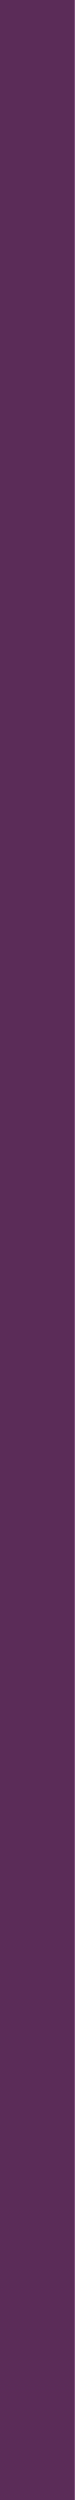
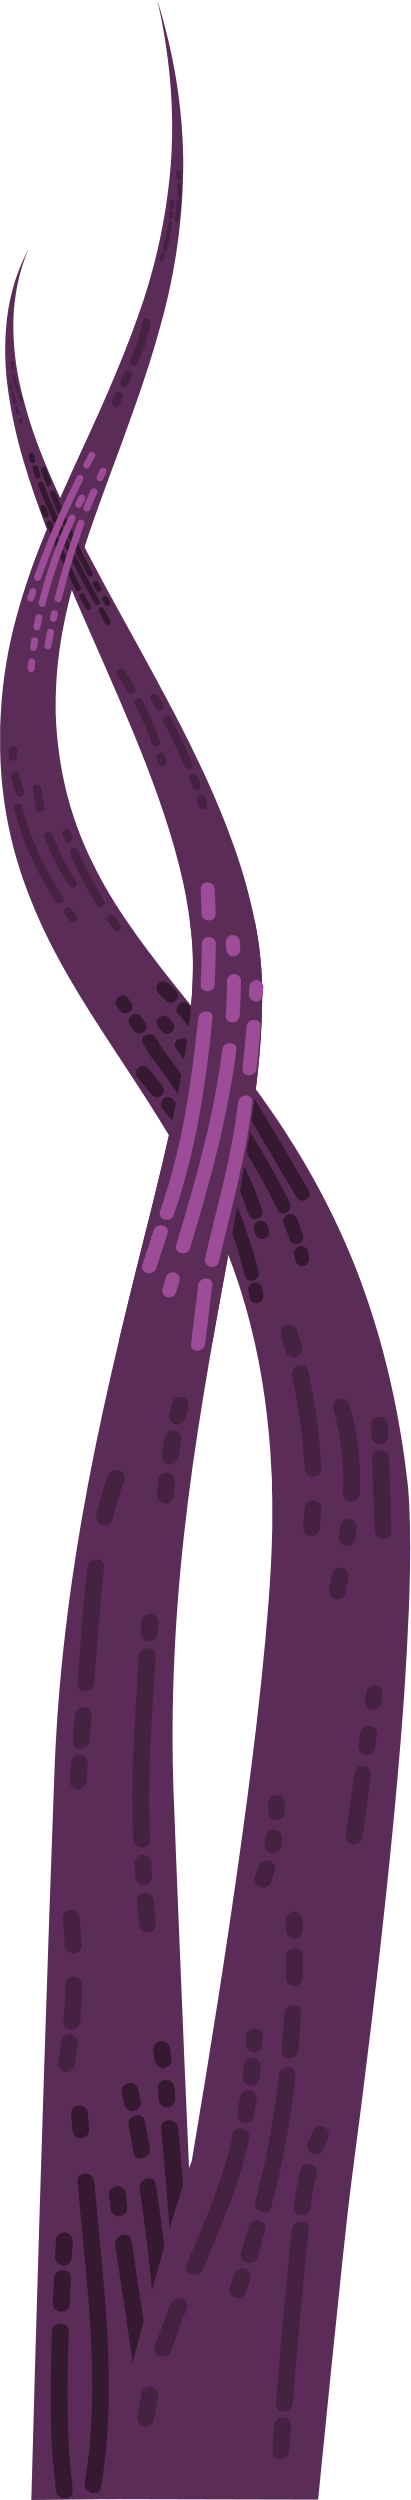
- <svg xmlns="http://www.w3.org/2000/svg" viewBox="0 0 14.3 477.79">
+ <svg xmlns="http://www.w3.org/2000/svg" viewBox="0 0 89.57 545.85">
  <defs>
-     <style>.cls-1{fill:#5b2c58;}</style>
+     <style>.cls-1{fill:none;}.cls-2{fill:#5b2c58;}.cls-3{fill:#341931;}.cls-4{clip-path:url(#clip-path);}.cls-5{fill:#9d4c98;}.cls-6{fill:#452242;}</style>
+     <clipPath id="clip-path" transform="translate(-16.29)">
+       <rect id="SVGID" class="cls-1" y="201.22" width="127.1" height="91.74" />
+     </clipPath>
  </defs>
  <g id="Layer_2" data-name="Layer 2">
    <g id="Layer_1-2" data-name="Layer 1">
-       <rect class="cls-1" width="14.3" height="477.79" />
+       <path class="cls-2" d="M23.13,545.85q1.7-63,3.86-125.91l1.13-31.52q.55-16.29,2.47-32.39c1.25-10.72,2.93-21.34,4.91-31.86s4.27-20.92,6.71-31.22,5-20.5,7.54-30.62c1.24-5.06,2.46-10.1,3.58-15.11s2.16-10,3-15a141.39,141.39,0,0,0,1.85-14.78c.09-1.21.14-2.44.18-3.62s.07-2.35.06-3.53c0-2.37-.17-4.76-.43-7.17a105.2,105.2,0,0,0-2.69-14.53c-1.23-4.86-2.76-9.7-4.46-14.52-3.41-9.66-7.52-19.21-11.72-28.8s-8.52-19.2-12.35-29.08c-1.91-5-3.69-10-5.2-15.06A106.11,106.11,0,0,1,18.1,85.54a61.73,61.73,0,0,1-.29-16,46.58,46.58,0,0,1,1.64-7.78,42.62,42.62,0,0,1,3-7.28A43,43,0,0,0,20.13,62a45.59,45.59,0,0,0-.92,7.71A60,60,0,0,0,20.86,85a103.26,103.26,0,0,0,4.7,14.72c1.9,4.81,4.07,9.51,6.36,14.17,9.22,18.62,20.39,36.38,29.35,55.92,2.23,4.88,4.31,9.88,6.13,15.06a118.16,118.16,0,0,1,4.48,16c.55,2.77,1,5.59,1.27,8.45.15,1.43.26,2.87.32,4.32s.07,2.83.07,4.24a159.35,159.35,0,0,1-1,16.5c-.58,5.41-1.35,10.74-2.2,16S68.53,261,67.59,266.14C65.69,276.52,63.74,286.78,62,297s-3.37,20.42-4.65,30.61-2.24,20.35-2.8,30.51-.73,20.3-.45,30.4c0,1.24.08,2.57.13,3.87l.15,3.93.3,7.85.63,15.69q2.53,62.79,5.58,125.56Z" transform="translate(-16.29)" />
+       <path class="cls-3" d="M51.51,464.68c1,11.41,1.94,22.84,2.69,34.27q.55,8.55,1,17.1c.14,2.72.25,5.44.37,8.15s.57,5.58,0,8.26c-.48,2.31,3.07,3.3,3.55,1a32.28,32.28,0,0,0,.15-8.1c-.13-2.68-.23-5.38-.36-8.07q-.42-8.85-1-17.71-1.14-17.46-2.73-34.88c-.21-2.34-3.89-2.36-3.68,0Z" transform="translate(-16.29)" />
+       <path class="cls-3" d="M50.7,455.94c.08.79.15,1.57.22,2.35a1.87,1.87,0,0,0,1.84,1.84,1.85,1.85,0,0,0,1.84-1.84c-.07-.78-.14-1.56-.22-2.35a1.89,1.89,0,0,0-1.84-1.84,1.86,1.86,0,0,0-1.84,1.84Z" transform="translate(-16.29)" />
+       <path class="cls-3" d="M49.74,447.46c.1.75.2,1.49.29,2.24a1.88,1.88,0,0,0,1.84,1.84c.89,0,2-.82,1.84-1.84-.09-.75-.19-1.49-.29-2.24a2,2,0,0,0-.53-1.3,1.89,1.89,0,0,0-1.31-.54c-.88,0-2,.82-1.84,1.84Z" transform="translate(-16.29)" />
+       <path class="cls-3" d="M46.77,477.88a360.74,360.74,0,0,1,4.16,52.72c0,2.37,3.69,2.37,3.68,0a367,367,0,0,0-4.29-53.69c-.36-2.34-3.91-1.35-3.55,1Z" transform="translate(-16.29)" />
+       <path class="cls-3" d="M44.36,464.12q.57,2.91,1.09,5.83c.41,2.32,4,1.34,3.54-1-.34-2-.71-3.89-1.08-5.83-.45-2.32-4-1.34-3.55,1Z" transform="translate(-16.29)" />
+       <path class="cls-3" d="M42.92,457.13c.18.82.35,1.64.52,2.46a1.84,1.84,0,1,0,3.55-1c-.17-.83-.34-1.65-.52-2.47a1.85,1.85,0,0,0-2.26-1.28,1.87,1.87,0,0,0-1.29,2.26Z" transform="translate(-16.29)" />
+       <path class="cls-3" d="M41.43,490.2q2.05,13,3.87,26.09c1.21,8.6,2.57,17.23.41,25.8-.58,2.3,3,3.28,3.55,1,2.23-8.85,1-17.67-.24-26.56q-1.92-13.67-4-27.29c-.37-2.33-3.92-1.34-3.55,1Z" transform="translate(-16.29)" />
+       <path class="cls-3" d="M40.06,479.15l.33,2.92a1.9,1.9,0,0,0,1.84,1.84c.9,0,2-.82,1.84-1.84l-.33-2.92a1.88,1.88,0,0,0-1.84-1.84,1.86,1.86,0,0,0-1.84,1.84Z" transform="translate(-16.29)" />
+       <path class="cls-3" d="M33.19,476.3c1.91,21.83,5.27,44,1.61,65.79-.38,2.32,3.16,3.31,3.55,1,3.72-22.22.46-44.56-1.48-66.77-.21-2.34-3.89-2.36-3.68,0Z" transform="translate(-16.29)" />
+       <path class="cls-3" d="M31.8,461.53c.09,1.16.19,2.32.29,3.49a1.9,1.9,0,0,0,1.84,1.84A1.87,1.87,0,0,0,35.78,465c-.11-1.17-.21-2.33-.3-3.49a1.89,1.89,0,0,0-1.84-1.84,1.85,1.85,0,0,0-1.84,1.84Z" transform="translate(-16.29)" />
+       <path class="cls-3" d="M27.63,509.08c-.18,5.86-.3,11.73-.23,17.6,0,2.84.12,5.67.27,8.5s.64,5.71.82,8.58c.15,2.35,3.83,2.37,3.68,0-.18-2.87-.67-5.71-.82-8.58s-.23-5.66-.26-8.5c-.08-5.87,0-11.74.22-17.6.07-2.37-3.61-2.37-3.68,0Z" transform="translate(-16.29)" />
+       <path class="cls-3" d="M28.09,497.41c-.09,1.84-.17,3.69-.25,5.53-.09,2.37,3.59,2.37,3.68,0,.08-1.84.16-3.69.25-5.53.11-2.37-3.57-2.37-3.68,0Z" transform="translate(-16.29)" />
+       <path class="cls-3" d="M28.49,489.25l-.18,3.56a1.84,1.84,0,0,0,3.68,0l.18-3.56a1.84,1.84,0,0,0-3.68,0Z" transform="translate(-16.29)" />
+       <path class="cls-2" d="M39.23,545.66c-2.38,0,14.08-62.19,18.92-73.78,3.92-23.23,7.62-46.49,10.84-69.72,1.61-11.62,3.09-23.22,4.32-34.77q.91-8.65,1.59-17.22c.43-5.7.75-11.36.84-16.8v-2c0-.68,0-1.32,0-2s0-1.28,0-1.92l-.06-2c0-1.38,0-2.76-.12-4.12s-.12-2.75-.22-4.11Q74.76,309,73.45,301a147.63,147.63,0,0,0-3.58-15.88,138.63,138.63,0,0,0-5.44-15.39c-1.06-2.52-2.2-5-3.42-7.51s-2.49-5-3.85-7.41c-2.69-4.91-5.67-9.77-8.79-14.66s-6.42-9.8-9.7-14.87S32.12,215,29.12,209.43A116.4,116.4,0,0,1,21.34,192a90.32,90.32,0,0,1-2.69-9.28,91.38,91.38,0,0,1-2.33-19c0-.79,0-1.59,0-2.38l0-2.36c0-.79.07-1.58.1-2.36l.06-1.18.08-1.19a98.78,98.78,0,0,1,3.05-18.56,147.33,147.33,0,0,1,5.81-17.44c2.23-5.63,4.68-11.1,7.14-16.51s5-10.77,7.3-16.15,4.55-10.81,6.48-16.32a128,128,0,0,0,7.3-34.15,115,115,0,0,0-.22-17.6A128.52,128.52,0,0,0,50.63,0a130.77,130.77,0,0,1,4.12,17.33A118.15,118.15,0,0,1,56.3,35.18a132,132,0,0,1-4.89,35.63C49.85,76.62,48,82.34,46,88S42,99.2,39.92,104.74c-4.08,11.07-8,22.1-10,33.23a87.56,87.56,0,0,0-1.48,16.62v1l.05,1c0,.69.06,1.39.11,2.08l.16,2.07c.05.7.15,1.38.22,2.07a77.74,77.74,0,0,0,1.35,8.1,76,76,0,0,0,5.17,15.4,99.16,99.16,0,0,0,8.12,14.29c6.23,9.26,13.82,18.11,21.29,27.65,3.74,4.77,7.45,9.7,11,14.87,1.77,2.57,3.47,5.22,5.13,7.92s3.24,5.45,4.75,8.26a163.49,163.49,0,0,1,8.12,17.43,173.57,173.57,0,0,1,6,18.32,190.45,190.45,0,0,1,4,18.77c.27,1.58.49,3.15.71,4.73s.41,3.15.6,4.73l.14,1.18c.05.4.07.84.1,1.26.06.84.12,1.7.16,2.51s.08,1.66.1,2.47l.08,2.42c.12,6.41,0,12.6-.26,18.72s-.6,12.18-1,18.21c-.85,12.05-1.94,24-3.15,35.91-2.43,23.81-5.34,47.47-8.46,71.08-1.56,11.81-7.18,68.73-7.18,68.73Z" transform="translate(-16.29)" />
+       <path class="cls-3" d="M55.22,221.42c10.3,12.16,17.6,26.41,25.83,40,1,1.68,3.68.14,2.65-1.55-8.37-13.79-15.83-28.22-26.32-40.58-1.27-1.51-3.44.67-2.16,2.16Z" transform="translate(-16.29)" />
+       <path class="cls-3" d="M50.91,216.89c.55.53,1.08,1.07,1.61,1.61a1.53,1.53,0,1,0,2.17-2.17c-.53-.54-1.06-1.08-1.61-1.61a1.53,1.53,0,0,0-2.17,2.17Z" transform="translate(-16.29)" />
+       <path class="cls-3" d="M80.53,274c.11.44.22.88.32,1.32a1.54,1.54,0,0,0,1.88,1.07,1.56,1.56,0,0,0,1.07-1.89c-.1-.44-.2-.88-.31-1.32a1.55,1.55,0,0,0-1.89-1.07A1.57,1.57,0,0,0,80.53,274Z" transform="translate(-16.29)" />
+       <path class="cls-3" d="M78.18,267c.48,1.16.91,2.32,1.31,3.5a1.53,1.53,0,0,0,3-.81c-.4-1.18-.84-2.35-1.31-3.5a1.58,1.58,0,0,0-1.89-1.07A1.55,1.55,0,0,0,78.18,267Z" transform="translate(-16.29)" />
+       <path class="cls-3" d="M54.72,228.94c8,11.25,16.2,22.76,22.18,35.23.85,1.78,3.5.23,2.65-1.54-6-12.47-14.2-24-22.18-35.24-1.13-1.59-3.8-.06-2.65,1.55Z" transform="translate(-16.29)" />
+       <path class="cls-3" d="M50.91,224.39c.27.29.54.59.8.89a1.53,1.53,0,0,0,1.08.45,1.58,1.58,0,0,0,1.09-.45,1.51,1.51,0,0,0,.45-1.08,1.72,1.72,0,0,0-.45-1.09l-.8-.89a1.54,1.54,0,0,0-2.17,0,1.57,1.57,0,0,0,0,2.17Z" transform="translate(-16.29)" />
+       <path class="cls-3" d="M71.74,268.48c.11.31.22.62.32.93a1.61,1.61,0,0,0,.7.92,1.59,1.59,0,0,0,1.19.15,1.54,1.54,0,0,0,.91-.71,1.52,1.52,0,0,0,.16-1.18l-.32-.93a1.65,1.65,0,0,0-.7-.92,1.57,1.57,0,0,0-1.18-.15,1.54,1.54,0,0,0-1.08,1.89Z" transform="translate(-16.29)" />
+       <path class="cls-3" d="M47.59,228a20.24,20.24,0,0,1,1.25,2.09c.52.84,1.17,1.59,1.76,2.38,1.12,1.5,2.2,3,3.27,4.57,2.15,3.12,4.21,6.28,6.39,9.38s4.42,5.74,6.18,8.92a57.55,57.55,0,0,1,4.09,9.76c.63,1.87,3.59,1.07,3-.81a66.37,66.37,0,0,0-3.91-9.58c-1.75-3.37-4.15-6.26-6.34-9.36S59,239.11,56.85,236c-1.12-1.63-2.25-3.24-3.42-4.81-.57-.77-1.2-1.52-1.73-2.31s-.88-1.65-1.46-2.41c-1.18-1.54-3.85,0-2.65,1.55Z" transform="translate(-16.29)" />
+       <path class="cls-3" d="M44.57,223.7l.85,1.2a1.6,1.6,0,0,0,.92.71,1.58,1.58,0,0,0,1.18-.16,1.54,1.54,0,0,0,.55-2.09l-.85-1.21a1.65,1.65,0,0,0-.92-.7,1.52,1.52,0,0,0-1.18.15,1.55,1.55,0,0,0-.55,2.1Z" transform="translate(-16.29)" />
+       <path class="cls-3" d="M41.76,219.65l.61.88a1.65,1.65,0,0,0,.92.7A1.53,1.53,0,0,0,45,219l-.61-.88a1.68,1.68,0,0,0-.92-.71,1.58,1.58,0,0,0-1.18.16,1.55,1.55,0,0,0-.55,2.1Z" transform="translate(-16.29)" />
+       <path class="cls-3" d="M70.52,281.94l.27,1.45a1.54,1.54,0,0,0,1.89,1.07,1.59,1.59,0,0,0,1.07-1.89c-.09-.48-.18-1-.28-1.45a1.54,1.54,0,0,0-1.88-1.07,1.57,1.57,0,0,0-1.07,1.89Z" transform="translate(-16.29)" />
+       <path class="cls-3" d="M51.83,242.15c8.86,10.48,14.62,23.12,17.94,36.38.48,1.91,3.44,1.1,3-.82C69.28,263.93,63.21,250.88,54,240c-1.28-1.51-3.44.67-2.17,2.17Z" transform="translate(-16.29)" />
+       <path class="cls-3" d="M46.4,235.35c1,1.24,2.07,2.49,3.07,3.76a1.54,1.54,0,0,0,2.17,0,1.57,1.57,0,0,0,0-2.17c-1-1.27-2-2.52-3.07-3.76a1.53,1.53,0,1,0-2.17,2.17Z" transform="translate(-16.29)" />
+       <path class="cls-3" d="M38.62,131l.66,1a.62.62,0,0,0,.37.28.64.64,0,0,0,.47-.06.62.62,0,0,0,.28-.37.6.6,0,0,0-.06-.47l-.66-1a.62.62,0,0,0-.37-.28.64.64,0,0,0-.47.06.61.61,0,0,0-.28.37.59.59,0,0,0,.06.47Z" transform="translate(-16.29)" />
+       <path class="cls-3" d="M36.63,127.72l.72,1.22a.63.63,0,0,0,.36.28.66.66,0,0,0,.48-.06.65.65,0,0,0,.28-.37.64.64,0,0,0-.06-.47l-.72-1.22a.59.59,0,0,0-.36-.28.58.58,0,0,0-.48.06.63.63,0,0,0-.28.36.66.66,0,0,0,.06.48Z" transform="translate(-16.29)" />
+       <path class="cls-3" d="M27.23,107.91c1.89,4.71,3.92,9.37,6.21,13.9.65,1.27,1.32,2.54,2,3.8.38.69,1.44.07,1.06-.62-2.39-4.36-4.51-8.87-6.46-13.45-.55-1.31-1.09-2.63-1.63-4a.61.61,0,1,0-1.18.33Z" transform="translate(-16.29)" />
+       <path class="cls-3" d="M25.23,102.72c.37,1,.75,2,1.13,3a.61.61,0,1,0,1.18-.33c-.38-1-.76-2-1.13-3a.61.61,0,1,0-1.18.33Z" transform="translate(-16.29)" />
+       <path class="cls-3" d="M37.88,133.49c.47.89.94,1.78,1.4,2.67a.62.62,0,0,0,.84.22.63.63,0,0,0,.22-.84c-.46-.89-.93-1.78-1.4-2.67a.61.61,0,0,0-1.06.62Z" transform="translate(-16.29)" />
+       <path class="cls-3" d="M24.6,105.91a196.9,196.9,0,0,0,9.47,20.56c1,1.8,1.93,3.58,2.92,5.36.38.69,1.44.07,1.06-.62a216,216,0,0,1-9.69-19.37q-1.35-3.11-2.58-6.26a.64.64,0,0,0-.76-.43.61.61,0,0,0-.42.76Z" transform="translate(-16.29)" />
+       <path class="cls-3" d="M23.39,102.32c.18.57.36,1.14.55,1.71a.61.61,0,0,0,.29.36.59.59,0,0,0,.47.06.61.61,0,0,0,.43-.75c-.19-.57-.38-1.14-.56-1.71a.63.63,0,0,0-.28-.36.65.65,0,0,0-.47-.07.62.62,0,0,0-.43.76Z" transform="translate(-16.29)" />
+       <path class="cls-3" d="M22.51,99.64c.1.32.2.64.31,1a.62.62,0,0,0,.28.37.59.59,0,0,0,.47.06.61.61,0,0,0,.37-.28.64.64,0,0,0,.06-.47c-.1-.32-.21-.64-.31-1a.61.61,0,0,0-.28-.37.64.64,0,0,0-.47-.06.65.65,0,0,0-.37.28.67.67,0,0,0-.06.48Z" transform="translate(-16.29)" />
+       <path class="cls-3" d="M33.69,130.43c.45.84.9,1.67,1.36,2.5a.61.61,0,0,0,.83.22.62.62,0,0,0,.22-.84c-.45-.83-.91-1.66-1.35-2.49a.61.61,0,0,0-1.06.61Z" transform="translate(-16.29)" />
+       <path class="cls-3" d="M26.42,114.44c1.93,4.88,4,9.69,6.43,14.38.36.7,1.42.08,1.06-.62-2.33-4.59-4.41-9.3-6.31-14.09a.64.64,0,0,0-.76-.43.61.61,0,0,0-.42.76Z" transform="translate(-16.29)" />
+       <path class="cls-3" d="M25.1,111c.19.51.38,1,.58,1.52a.74.74,0,0,0,.28.37.66.66,0,0,0,.48.06.63.63,0,0,0,.36-.28.62.62,0,0,0,.06-.48c-.19-.5-.39-1-.58-1.52a.63.63,0,0,0-.28-.36.65.65,0,0,0-.47-.07.63.63,0,0,0-.37.29.59.59,0,0,0-.06.47Z" transform="translate(-16.29)" />
+       <g class="cls-4">
+         <path class="cls-2" d="M23.13,545.85q1.7-63,3.86-125.91l1.13-31.52q.55-16.29,2.47-32.39c1.25-10.72,2.93-21.34,4.91-31.86s4.27-20.92,6.71-31.22,5-20.5,7.54-30.62c1.24-5.06,2.46-10.1,3.58-15.11s2.16-10,3-15a141.39,141.39,0,0,0,1.85-14.78c.09-1.21.14-2.44.18-3.62s.07-2.35.06-3.53c0-2.37-.17-4.76-.43-7.17a105.2,105.2,0,0,0-2.69-14.53c-1.23-4.86-2.76-9.7-4.46-14.52-3.41-9.66-7.52-19.21-11.72-28.8s-8.52-19.2-12.35-29.08c-1.91-5-3.69-10-5.2-15.06A106.11,106.11,0,0,1,18.1,85.54a61.73,61.73,0,0,1-.29-16,46.58,46.58,0,0,1,1.64-7.78,42.62,42.62,0,0,1,3-7.28A43,43,0,0,0,20.13,62a45.59,45.59,0,0,0-.92,7.71A60,60,0,0,0,20.86,85a103.26,103.26,0,0,0,4.7,14.72c1.9,4.81,4.07,9.51,6.36,14.17,9.22,18.62,20.39,36.38,29.35,55.92,2.23,4.88,4.31,9.88,6.13,15.06a118.16,118.16,0,0,1,4.48,16c.55,2.77,1,5.59,1.27,8.45.15,1.43.26,2.87.32,4.32s.07,2.83.07,4.24a159.35,159.35,0,0,1-1,16.5c-.58,5.41-1.35,10.74-2.2,16S68.53,261,67.59,266.14C65.69,276.52,63.74,286.78,62,297s-3.37,20.42-4.65,30.61-2.24,20.35-2.8,30.51-.73,20.3-.45,30.4c0,1.24.08,2.57.13,3.87l.15,3.93.3,7.85.63,15.69q2.53,62.79,5.58,125.56Z" transform="translate(-16.29)" />
+       </g>
+       <path class="cls-5" d="M22.71,129l-.45,1.38a.77.77,0,0,0,.08.59.75.75,0,0,0,.45.35.8.8,0,0,0,.59-.08.83.83,0,0,0,.36-.46l.45-1.37a.79.79,0,0,0-.08-.6.78.78,0,0,0-.46-.35.82.82,0,0,0-.59.08.86.86,0,0,0-.35.46Z" transform="translate(-16.29)" />
+       <path class="cls-5" d="M33.09,104.05q-4.16,8.24-7.49,16.85c-.63,1.64-1.23,3.28-1.82,4.93a.77.77,0,1,0,1.48.41,180.84,180.84,0,0,1,6.88-16.76c.74-1.56,1.49-3.11,2.27-4.65.45-.88-.88-1.66-1.32-.78Z" transform="translate(-16.29)" />
+       <path class="cls-5" d="M35.7,99.09l-1.14,2.11a.79.79,0,0,0,.28,1,.78.78,0,0,0,1-.27c.37-.71.75-1.42,1.13-2.12a.76.76,0,1,0-1.32-.77Z" transform="translate(-16.29)" />
+       <path class="cls-5" d="M22.46,144.49,22.31,146a.76.76,0,0,0,.23.54.77.77,0,0,0,1.08,0l.12-.16a.75.75,0,0,0,.1-.38c.05-.49.1-1,.16-1.46a.79.79,0,0,0-.77-.77.78.78,0,0,0-.54.23l-.12.15a.77.77,0,0,0-.11.39Z" transform="translate(-16.29)" />
+       <path class="cls-5" d="M23.11,139.72c-.08.49-.15,1-.22,1.46a.51.51,0,0,0,0,.3.52.52,0,0,0,.09.29.75.75,0,0,0,.45.35A.84.84,0,0,0,24,142a.74.74,0,0,0,.35-.46c.07-.48.14-1,.22-1.45a.61.61,0,0,0,0-.3.5.5,0,0,0-.09-.29.74.74,0,0,0-.46-.35.73.73,0,0,0-.59.08.72.72,0,0,0-.35.45Z" transform="translate(-16.29)" />
+       <path class="cls-5" d="M24,134.67c-.13.65-.27,1.3-.39,2a.82.82,0,0,0,.08.59.74.74,0,0,0,.46.35.82.82,0,0,0,.59-.08.74.74,0,0,0,.35-.46c.12-.65.26-1.3.39-2a.76.76,0,0,0-1.12-.86.72.72,0,0,0-.36.46Z" transform="translate(-16.29)" />
+       <path class="cls-5" d="M31.36,112.71a103.53,103.53,0,0,0-5.47,14.58q-.62,2.11-1.14,4.26c-.23.95,1.25,1.36,1.48.4A103,103,0,0,1,31,117.4c.54-1.32,1.11-2.63,1.71-3.92a.76.76,0,1,0-1.32-.77Z" transform="translate(-16.29)" />
+       <path class="cls-5" d="M33.52,108.32l-.72,1.39a.81.81,0,0,0-.07.59.77.77,0,0,0,1.4.19c.23-.47.47-.93.71-1.39a.76.76,0,0,0,.08-.59.78.78,0,0,0-.35-.46A.76.76,0,0,0,34,108a.74.74,0,0,0-.46.35Z" transform="translate(-16.29)" />
+       <path class="cls-5" d="M26.58,137.82c-.2,1-.38,2-.56,3a.87.87,0,0,0,.08.59.77.77,0,0,0,1.4-.19c.18-1,.36-2,.56-3a.79.79,0,0,0-.54-.94.77.77,0,0,0-.94.53Z" transform="translate(-16.29)" />
+       <path class="cls-5" d="M27.42,133.8c-.07.34-.15.67-.22,1a.81.81,0,0,0,.08.59.93.93,0,0,0,.46.35.73.73,0,0,0,.59-.08.75.75,0,0,0,.35-.45c.07-.34.15-.68.22-1a.76.76,0,0,0-.08-.59.57.57,0,0,0-.19-.22.66.66,0,0,0-.26-.14.8.8,0,0,0-.59.08.79.79,0,0,0-.36.46Z" transform="translate(-16.29)" />
+       <path class="cls-5" d="M33.23,114a168.46,168.46,0,0,0-5,16.58.77.77,0,0,0,1.48.41,171.15,171.15,0,0,1,5-16.58.76.76,0,1,0-1.47-.41Z" transform="translate(-16.29)" />
+       <path class="cls-5" d="M36.17,106.86c-.57,1.26-1.12,2.53-1.64,3.81a.77.77,0,0,0,.53,1,.8.8,0,0,0,.95-.54c.12-.3.25-.61.38-.91-.06.14,0,0,0-.08s.07-.17.11-.26l.18-.42c.26-.59.52-1.18.79-1.77a.79.79,0,0,0-.28-1,.77.77,0,0,0-1,.27Z" transform="translate(-16.29)" />
+       <path class="cls-5" d="M38.12,102.48l-.66,1.46a.47.47,0,0,0-.09.28.55.55,0,0,0,0,.31.79.79,0,0,0,.35.45.72.72,0,0,0,.59.08.74.74,0,0,0,.46-.35c.22-.49.44-1,.67-1.45a.75.75,0,0,0,.09-.29.61.61,0,0,0,0-.3.77.77,0,0,0-.94-.54.74.74,0,0,0-.46.35Z" transform="translate(-16.29)" />
+       <path class="cls-5" d="M59.57,222.33C58.1,236.6,56,250.87,51.23,264.46c-.65,1.87,2.31,2.67,3,.82,4.82-13.85,7-28.41,8.46-42.95.2-2-2.87-2-3.07,0Z" transform="translate(-16.29)" />
+       <path class="cls-5" d="M60.35,206q0,4.45-.26,8.92c-.1,2,3,2,3.07,0,.15-3,.23-5.95.26-8.92a1.54,1.54,0,0,0-3.07,0Z" transform="translate(-16.29)" />
+       <path class="cls-5" d="M60.1,194.16c.09,1.77.15,3.54.2,5.31.05,2,3.12,2,3.06,0,0-1.77-.11-3.54-.2-5.31-.1-2-3.16-2-3.06,0Z" transform="translate(-16.29)" />
+       <path class="cls-5" d="M52.53,278.91l-.77,2.45a1.55,1.55,0,0,0,1.07,1.89,1.57,1.57,0,0,0,1.89-1.08c.25-.81.51-1.63.77-2.44a1.54,1.54,0,1,0-3-.82Z" transform="translate(-16.29)" />
+       <path class="cls-5" d="M64.82,229.25C63,243.73,59,257.85,54.76,271.77c-.59,1.89,2.37,2.7,3,.82C62.08,258.38,66,244,67.89,229.25c.24-2-2.83-1.94-3.07,0Z" transform="translate(-16.29)" />
+       <path class="cls-5" d="M65.85,214.08q0,3.82-.29,7.65c-.14,2,2.93,2,3.06,0q.25-3.82.3-7.65a1.54,1.54,0,0,0-3.07,0Z" transform="translate(-16.29)" />
+       <path class="cls-5" d="M65.58,205.58c0,.57.08,1.13.11,1.7a1.57,1.57,0,0,0,1.54,1.53,1.54,1.54,0,0,0,1.53-1.53c0-.57-.07-1.13-.11-1.7a1.54,1.54,0,0,0-3.07,0Z" transform="translate(-16.29)" />
+       <path class="cls-5" d="M68.26,240.71c-1.29,11.56-4.59,22.75-7.2,34-.44,1.92,2.52,2.74,3,.82,2.67-11.58,6-23,7.31-34.87.21-2-2.86-1.94-3.07,0Z" transform="translate(-16.29)" />
+       <path class="cls-5" d="M70.11,224.19q-.35,4.56-.87,9.11c-.23,2,2.84,1.94,3.07,0,.34-3,.64-6.07.87-9.11.15-2-2.92-2-3.07,0Z" transform="translate(-16.29)" />
+       <path class="cls-5" d="M70.73,215.5l-.09,1.66a1.54,1.54,0,0,0,1.53,1.53,1.56,1.56,0,0,0,1.53-1.53c0-.56.07-1.11.1-1.66A1.54,1.54,0,0,0,72.27,214a1.57,1.57,0,0,0-1.54,1.53Z" transform="translate(-16.29)" />
+       <path class="cls-5" d="M59.56,280.62,58,293.47c-.24,1.95,2.83,1.93,3.07,0l1.56-12.85c.24-1.95-2.83-1.94-3.07,0Z" transform="translate(-16.29)" />
+       <path class="cls-5" d="M49.86,268.59l-2.47,7.53c-.62,1.88,2.34,2.69,3,.82l2.47-7.53c.62-1.88-2.34-2.69-3-.82Z" transform="translate(-16.29)" />
+       <path class="cls-6" d="M47.3,522.42q-.59,2.55-1,5.14a1.89,1.89,0,0,0,1.29,2.26,1.85,1.85,0,0,0,2.26-1.28q.44-2.6,1-5.14c.53-2.31-3-3.29-3.55-1Z" transform="translate(-16.29)" />
+       <path class="cls-6" d="M53.54,503c-1.24,3.07-2.36,6.19-3.43,9.33-.77,2.25,2.79,3.21,3.55,1,1.07-3.14,2.19-6.26,3.43-9.34.88-2.19-2.68-3.15-3.55-1Z" transform="translate(-16.29)" />
+       <path class="cls-6" d="M67.14,466c-2.07,9.9-6.27,19.14-10.08,28.45-.9,2.19,2.66,3.15,3.55,1,3.81-9.31,8-18.55,10.08-28.45.49-2.31-3.06-3.3-3.55-1Z" transform="translate(-16.29)" />
+       <path class="cls-6" d="M68.72,457.68q-.27,1.8-.6,3.6a1.89,1.89,0,0,0,1.28,2.26,1.86,1.86,0,0,0,2.27-1.28q.33-1.8.6-3.6A1.9,1.9,0,0,0,71,456.4a1.86,1.86,0,0,0-2.27,1.28Z" transform="translate(-16.29)" />
+       <path class="cls-6" d="M69.52,451.13c-.07.8-.16,1.61-.25,2.42a1.85,1.85,0,0,0,1.84,1.84A1.89,1.89,0,0,0,73,453.55c.09-.81.18-1.62.25-2.42a1.84,1.84,0,0,0-1.84-1.84,1.89,1.89,0,0,0-1.84,1.84Z" transform="translate(-16.29)" />
+       <path class="cls-6" d="M70,444.61c0,.54,0,1.08-.07,1.63a1.85,1.85,0,0,0,1.84,1.84,1.88,1.88,0,0,0,1.84-1.84c0-.55,0-1.09.08-1.63a1.85,1.85,0,0,0-3.69,0Z" transform="translate(-16.29)" />
+       <path class="cls-6" d="M76.14,529.63c-.13,1.83-.26,3.65-.38,5.48-.16,2.37,3.52,2.36,3.68,0,.12-1.83.25-3.65.38-5.48.17-2.37-3.51-2.36-3.68,0Z" transform="translate(-16.29)" />
+       <path class="cls-6" d="M80,486.82c-1.29,12.64-2.5,25.28-3.45,37.95-.18,2.36,3.5,2.35,3.68,0,1-12.67,2.16-25.31,3.45-37.95.24-2.35-3.44-2.33-3.68,0Z" transform="translate(-16.29)" />
+       <path class="cls-6" d="M81.89,473.76a50.4,50.4,0,0,0-1.44,8.18c-.25,2.35,3.43,2.33,3.68,0a44.91,44.91,0,0,1,1.3-7.2,1.84,1.84,0,0,0-3.54-1Z" transform="translate(-16.29)" />
+       <path class="cls-6" d="M84.46,465.54c-.35.84-.68,1.7-1,2.56a1.87,1.87,0,0,0,1.29,2.27A1.89,1.89,0,0,0,87,469.08c.31-.86.64-1.72,1-2.57a1.83,1.83,0,0,0-1.28-2.26,1.91,1.91,0,0,0-2.27,1.29Z" transform="translate(-16.29)" />
+       <path class="cls-6" d="M67.42,496.55c-.32,1-.65,1.95-1,2.93a1.85,1.85,0,0,0,1.29,2.26A1.88,1.88,0,0,0,70,500.46q.51-1.47,1-2.94a1.85,1.85,0,0,0-1.29-2.26,1.88,1.88,0,0,0-2.26,1.29Z" transform="translate(-16.29)" />
+       <path class="cls-6" d="M70.63,486c-.54,1.95-1.12,3.89-1.71,5.82-.7,2.27,2.85,3.24,3.55,1,.59-1.93,1.17-3.87,1.71-5.82.64-2.28-2.91-3.26-3.55-1Z" transform="translate(-16.29)" />
+       <path class="cls-6" d="M77.17,453.12A182.54,182.54,0,0,1,72,480.76c-.6,2.3,3,3.28,3.55,1a189.16,189.16,0,0,0,5.27-28.62c.24-2.35-3.45-2.33-3.68,0Z" transform="translate(-16.29)" />
+       <path class="cls-6" d="M78.37,439.62c-.16,2.68-.36,5.36-.62,8-.22,2.36,3.47,2.34,3.69,0,.25-2.67.45-5.35.62-8,.14-2.36-3.54-2.35-3.69,0Z" transform="translate(-16.29)" />
+       <path class="cls-6" d="M78.76,427.14c0,1.56,0,3.11-.06,4.66,0,2.37,3.63,2.37,3.68,0,0-1.55.06-3.1.07-4.66,0-2.37-3.68-2.37-3.69,0Z" transform="translate(-16.29)" />
+       <path class="cls-6" d="M78.65,419.24l.06,2.23a1.84,1.84,0,0,0,3.68,0l-.06-2.23a1.84,1.84,0,0,0-3.68,0Z" transform="translate(-16.29)" />
+       <path class="cls-6" d="M46.21,415.08c.13,1.7.27,3.39.43,5.08A1.89,1.89,0,0,0,48.48,422a1.85,1.85,0,0,0,1.84-1.84c-.16-1.69-.3-3.38-.43-5.08a1.89,1.89,0,0,0-1.84-1.84,1.85,1.85,0,0,0-1.84,1.84Z" transform="translate(-16.29)" />
+       <path class="cls-6" d="M45.66,406.85l.18,2.94a1.88,1.88,0,0,0,1.84,1.84,1.85,1.85,0,0,0,1.84-1.84l-.18-2.94a1.84,1.84,0,0,0-3.68,0Z" transform="translate(-16.29)" />
+       <path class="cls-6" d="M46.58,361.62c-.74,13.31-1.93,26.64-1.16,40,.14,2.35,3.82,2.37,3.68,0-.77-13.34.42-26.67,1.16-40,.13-2.36-3.55-2.36-3.68,0Z" transform="translate(-16.29)" />
+       <path class="cls-6" d="M47.19,354.24c-.07.77-.13,1.54-.2,2.32a1.85,1.85,0,0,0,1.84,1.84,1.88,1.88,0,0,0,1.84-1.84c.07-.78.13-1.55.2-2.32A1.85,1.85,0,0,0,49,352.4a1.89,1.89,0,0,0-1.84,1.84Z" transform="translate(-16.29)" />
+       <path class="cls-6" d="M31.8,385l-.31,3.84a1.85,1.85,0,0,0,1.84,1.84,1.87,1.87,0,0,0,1.84-1.84l.31-3.84a1.84,1.84,0,1,0-3.68,0Z" transform="translate(-16.29)" />
+       <path class="cls-6" d="M32.63,374.53l-.44,5.54c-.19,2.37,3.49,2.35,3.68,0l.45-5.54c.18-2.37-3.5-2.35-3.69,0Z" transform="translate(-16.29)" />
+       <path class="cls-6" d="M35.36,342.21c-1,8.4-1.49,16.85-2.16,25.27-.19,2.37,3.49,2.35,3.68,0,.67-8.42,1.14-16.87,2.17-25.27.28-2.34-3.4-2.32-3.69,0Z" transform="translate(-16.29)" />
+       <path class="cls-6" d="M39.88,322.18a72.76,72.76,0,0,0-2.56,8.57c-.54,2.3,3,3.28,3.55,1a73.13,73.13,0,0,1,2.55-8.56c.83-2.23-2.73-3.19-3.54-1Z" transform="translate(-16.29)" />
+       <path class="cls-6" d="M82.77,329.39c-.07,1.4-.17,2.8-.31,4.19a1.84,1.84,0,0,0,3.68,0c.14-1.39.24-2.79.31-4.19a1.84,1.84,0,0,0-3.68,0Z" transform="translate(-16.29)" />
+       <path class="cls-6" d="M80.05,300.33a123,123,0,0,1,2.74,20.31c.11,2.36,3.79,2.37,3.68,0a130.37,130.37,0,0,0-2.87-21.28c-.5-2.32-4-1.34-3.55,1Z" transform="translate(-16.29)" />
+       <path class="cls-6" d="M77.62,291.57c.37,1.16.72,2.32,1.06,3.48.65,2.27,4.2,1.31,3.55-1-.34-1.16-.69-2.32-1.06-3.48a1.89,1.89,0,0,0-2.27-1.28,1.85,1.85,0,0,0-1.28,2.26Z" transform="translate(-16.29)" />
+       <path class="cls-6" d="M88.8,343.62c-.2,1.1-.41,2.2-.62,3.3a1.9,1.9,0,0,0,1.29,2.26,1.85,1.85,0,0,0,2.26-1.28c.21-1.1.42-2.2.62-3.31a1.89,1.89,0,0,0-1.28-2.26,1.86,1.86,0,0,0-2.27,1.29Z" transform="translate(-16.29)" />
+       <path class="cls-6" d="M90.5,333.47c0-.38,0,.2,0,.22,0,.17,0,.35-.07.53-.05.35-.1.7-.16,1a1.9,1.9,0,0,0,1.29,2.27,1.86,1.86,0,0,0,2.26-1.29c.14-.92.27-1.85.39-2.78a1.84,1.84,0,0,0-1.84-1.84,1.9,1.9,0,0,0-1.84,1.84Z" transform="translate(-16.29)" />
+       <path class="cls-6" d="M89.09,307.71a56.3,56.3,0,0,1,2.08,18.35c-.09,2.37,3.59,2.36,3.68,0a59.42,59.42,0,0,0-2.21-19.32c-.67-2.27-4.23-1.3-3.55,1Z" transform="translate(-16.29)" />
+       <path class="cls-6" d="M97.55,318.41l.54,15.77c.08,2.37,3.76,2.38,3.68,0l-.54-15.77c-.08-2.36-3.76-2.37-3.68,0Z" transform="translate(-16.29)" />
+       <path class="cls-6" d="M97.3,311.17l.08,2.34a1.84,1.84,0,0,0,3.68,0l-.08-2.34a1.84,1.84,0,1,0-3.68,0Z" transform="translate(-16.29)" />
+       <path class="cls-6" d="M93.75,386.84l-1.91,13.55a1.91,1.91,0,0,0,1.28,2.27,1.86,1.86,0,0,0,2.27-1.29l1.91-13.56A1.9,1.9,0,0,0,96,385.55a1.85,1.85,0,0,0-2.27,1.29Z" transform="translate(-16.29)" />
+       <path class="cls-6" d="M95,378.15l-.39,2.75a1.91,1.91,0,0,0,1.29,2.27,1.86,1.86,0,0,0,2.26-1.29l.39-2.75a1.84,1.84,0,1,0-3.55-1Z" transform="translate(-16.29)" />
+       <path class="cls-6" d="M96.24,369.25,96,371a2,2,0,0,0,.19,1.41,1.84,1.84,0,0,0,1.1.85,1.86,1.86,0,0,0,1.42-.19,1.75,1.75,0,0,0,.84-1.1l.24-1.69a2.06,2.06,0,0,0-.18-1.42,1.92,1.92,0,0,0-1.1-.84,1.85,1.85,0,0,0-1.42.18,1.77,1.77,0,0,0-.85,1.1Z" transform="translate(-16.29)" />
+       <path class="cls-6" d="M78.51,395.55c0-.6,0-1.21,0-1.81a1.84,1.84,0,0,0-3.68,0c0,.6,0,1.21,0,1.81a1.85,1.85,0,0,0,1.84,1.84,1.88,1.88,0,0,0,1.85-1.84Z" transform="translate(-16.29)" />
+       <path class="cls-6" d="M77.64,403.24q.14-.69.24-1.38a2,2,0,0,0-.18-1.42,1.91,1.91,0,0,0-1.1-.85,1.86,1.86,0,0,0-1.42.19,1.77,1.77,0,0,0-.85,1.1c-.07.46-.15.92-.24,1.39a1.92,1.92,0,0,0,.18,1.41,1.9,1.9,0,0,0,1.1.85,1.86,1.86,0,0,0,2.27-1.29Z" transform="translate(-16.29)" />
+       <path class="cls-6" d="M75.52,410.8c.28-.75.54-1.51.79-2.28a1.84,1.84,0,1,0-3.55-1c-.25.77-.51,1.53-.79,2.28a1.85,1.85,0,0,0,1.28,2.27,1.89,1.89,0,0,0,2.27-1.29Z" transform="translate(-16.29)" />
+       <path class="cls-6" d="M50.88,323.34c-.12,1.05-.22,2.11-.31,3.16a1.84,1.84,0,0,0,3.68,0c.09-1.05.19-2.11.31-3.16a1.84,1.84,0,0,0-3.68,0Z" transform="translate(-16.29)" />
+       <path class="cls-6" d="M52.29,313.65q-.34,1.88-.63,3.75a1.89,1.89,0,0,0,1.28,2.27,1.87,1.87,0,0,0,2.27-1.29q.28-1.87.63-3.75a1.89,1.89,0,0,0-1.29-2.26,1.85,1.85,0,0,0-2.26,1.28Z" transform="translate(-16.29)" />
+       <path class="cls-6" d="M53.85,306.33q-.3,1.21-.57,2.43A1.88,1.88,0,0,0,54.57,311a1.86,1.86,0,0,0,2.26-1.29q.27-1.22.57-2.43a1.84,1.84,0,0,0-3.55-1Z" transform="translate(-16.29)" />
+       <path class="cls-6" d="M29.64,446c-.17,1.37-.37,2.73-.59,4.08a1.9,1.9,0,0,0,1.28,2.27,1.85,1.85,0,0,0,2.26-1.29c.28-1.68.52-3.37.73-5.06a1.86,1.86,0,0,0-1.84-1.84A1.88,1.88,0,0,0,29.64,446Z" transform="translate(-16.29)" />
+       <path class="cls-6" d="M30.57,433.39q-.11,4-.44,8c-.2,2.36,3.48,2.35,3.68,0q.33-4,.44-8c.06-2.37-3.63-2.37-3.68,0Z" transform="translate(-16.29)" />
+       <path class="cls-6" d="M30,418.8c.18,2,.33,3.94.42,5.91.12,2.36,3.8,2.37,3.69,0-.1-2-.25-3.94-.43-5.91A1.9,1.9,0,0,0,31.87,417,1.85,1.85,0,0,0,30,418.8Z" transform="translate(-16.29)" />
+       <path class="cls-6" d="M39.78,201.13c.4.58.81,1.15,1.23,1.72a1,1,0,0,0,1.26.33.92.92,0,0,0,.33-1.26q-.63-.85-1.23-1.71a.94.94,0,0,0-1.26-.33.92.92,0,0,0-.33,1.25Z" transform="translate(-16.29)" />
+       <path class="cls-6" d="M31.65,186.51a84.77,84.77,0,0,0,5.79,11.1c.63,1,2.22.08,1.59-.93a86.07,86.07,0,0,1-5.8-11.1c-.46-1.08-2-.15-1.58.93Z" transform="translate(-16.29)" />
+       <path class="cls-6" d="M29.94,182.22l.42,1.12a.94.94,0,0,0,1.13.64.92.92,0,0,0,.64-1.13c-.14-.37-.28-.75-.41-1.12a1,1,0,0,0-1.14-.64.93.93,0,0,0-.64,1.13Z" transform="translate(-16.29)" />
+       <path class="cls-6" d="M26,182.85a51.6,51.6,0,0,0,5.36,10.52c.66,1,2.25.06,1.59-.92a49.3,49.3,0,0,1-5.17-10.09c-.41-1.1-2.19-.63-1.78.49Z" transform="translate(-16.29)" />
+       <path class="cls-6" d="M23.43,172.26c.19,1.44.43,2.88.73,4.3.25,1.16,2,.67,1.78-.49s-.5-2.53-.67-3.81-2-1.17-1.84,0Z" transform="translate(-16.29)" />
+       <path class="cls-6" d="M30.38,199.53c.38.51.77,1,1.17,1.51a.92.92,0,0,0,1.3,0,1,1,0,0,0,0-1.3c-.35-.44-.57-.72-.88-1.14a1,1,0,0,0-1.26-.33.93.93,0,0,0-.33,1.26Z" transform="translate(-16.29)" />
+       <path class="cls-6" d="M19.38,176.71a66.62,66.62,0,0,0,9.05,20.1c.66,1,2.26.06,1.59-.93a65,65,0,0,1-8.86-19.66.92.92,0,0,0-1.78.49Z" transform="translate(-16.29)" />
+       <path class="cls-6" d="M18.73,169.51a30.32,30.32,0,0,0,1,3.75c.36,1.12,2.14.64,1.78-.49a32.25,32.25,0,0,1-1-3.75c-.22-1.16-2-.67-1.77.49Z" transform="translate(-16.29)" />
+       <path class="cls-6" d="M18.19,163.79c0,.47,0,1,0,1.43a.92.92,0,0,0,1.84,0c0-.48,0-1,0-1.43a.92.92,0,1,0-1.84,0Z" transform="translate(-16.29)" />
+       <path class="cls-6" d="M50.45,165.42l.36,1.28a.92.92,0,0,0,1.13.64.94.94,0,0,0,.64-1.13l-.36-1.28a.92.92,0,0,0-1.77.49Z" transform="translate(-16.29)" />
+       <path class="cls-6" d="M45.75,153.83a64.24,64.24,0,0,1,3.71,8.51c.39,1.11,2.17.63,1.78-.49a69.62,69.62,0,0,0-3.9-8.95c-.55-1.05-2.14-.12-1.59.93Z" transform="translate(-16.29)" />
+       <path class="cls-6" d="M41.81,147.35c.81,1.18,1.58,2.38,2.32,3.6a.92.92,0,0,0,1.59-.93c-.74-1.22-1.51-2.42-2.32-3.6-.67-1-2.27,0-1.59.93Z" transform="translate(-16.29)" />
+       <path class="cls-6" d="M59.29,174.71c.15.45.29.9.43,1.34a.92.92,0,1,0,1.78-.49c-.14-.44-.29-.89-.43-1.34a.92.92,0,0,0-1.78.49Z" transform="translate(-16.29)" />
+       <path class="cls-6" d="M57.68,170.15c.21.57.43,1.14.63,1.71a1,1,0,0,0,1.14.65.94.94,0,0,0,.64-1.14c-.21-.57-.42-1.14-.64-1.71a.92.92,0,1,0-1.77.49Z" transform="translate(-16.29)" />
+       <path class="cls-6" d="M51.94,157.6c1.69,3.16,3.24,6.4,4.61,9.71.45,1.08,2.23.6,1.78-.49-1.44-3.46-3-6.84-4.8-10.15-.56-1-2.15-.11-1.59.93Z" transform="translate(-16.29)" />
+       <path class="cls-6" d="M49.2,152.82c.37.62.74,1.24,1.1,1.86a.92.92,0,0,0,1.59-.93q-.54-.93-1.11-1.86a.92.92,0,0,0-1.58.93Z" transform="translate(-16.29)" />
+       <path class="cls-6" d="M46.31,79.45a38.12,38.12,0,0,0,2.88-8.74c.2-1.16-1.57-1.66-1.77-.49a36.46,36.46,0,0,1-2.7,8.3c-.47,1.07,1.12,2,1.59.93Z" transform="translate(-16.29)" />
+       <path class="cls-6" d="M44.23,84.07,45,82.3a.92.92,0,1,0-1.59-.93l-.79,1.77A1,1,0,0,0,43,84.4a.92.92,0,0,0,1.26-.33Z" transform="translate(-16.29)" />
+       <path class="cls-6" d="M42.35,88.38,43,87a1,1,0,0,0-.33-1.26.93.93,0,0,0-1.26.33l-.6,1.37a1,1,0,0,0,.33,1.26.93.93,0,0,0,1.26-.33Z" transform="translate(-16.29)" />
+       <path class="cls-6" d="M51.42,55.51c-.1.33-.2.65-.31,1a.5.5,0,0,0,0,.36.54.54,0,0,0,.28.21.49.49,0,0,0,.57-.32c.1-.33.21-.65.31-1a.5.5,0,0,0-.05-.36.54.54,0,0,0-.28-.21.47.47,0,0,0-.56.32Z" transform="translate(-16.29)" />
+       <path class="cls-6" d="M53,48.58a45.34,45.34,0,0,1-1.21,5.76.46.46,0,0,0,.89.25,47.27,47.27,0,0,0,1.2-5.77.47.47,0,0,0-.32-.56.45.45,0,0,0-.56.32Z" transform="translate(-16.29)" />
+       <path class="cls-6" d="M53.21,46.48c0,.34-.07.67-.11,1a.52.52,0,0,0,.14.33.44.44,0,0,0,.32.13.44.44,0,0,0,.33-.13l.07-.1a.62.62,0,0,0,.07-.23c0-.34.07-.67.1-1a.47.47,0,0,0-.14-.33.44.44,0,0,0-.32-.13.46.46,0,0,0-.33.13.57.57,0,0,0-.13.33Z" transform="translate(-16.29)" />
+       <path class="cls-6" d="M53.37,44.05c0,.4,0,.81-.07,1.21a.5.5,0,0,0,.14.33.44.44,0,0,0,.32.13.46.46,0,0,0,.46-.46c0-.4.05-.81.07-1.21a.46.46,0,0,0-.92,0Z" transform="translate(-16.29)" />
+       <path class="cls-6" d="M54.92,43.94a36.12,36.12,0,0,1-.5,4,.46.46,0,0,0,.32.56.45.45,0,0,0,.56-.32,37.8,37.8,0,0,0,.54-4.24.46.46,0,0,0-.46-.46.47.47,0,0,0-.46.46Z" transform="translate(-16.29)" />
+       <path class="cls-6" d="M55,40.2q.06,1.35,0,2.7a.47.47,0,0,0,.46.46.47.47,0,0,0,.46-.46q.06-1.35,0-2.7a.46.46,0,1,0-.92,0Z" transform="translate(-16.29)" />
+       <path class="cls-6" d="M54.79,37.71c0,.42.08.83.11,1.24a.5.5,0,0,0,.14.33.44.44,0,0,0,.32.13.46.46,0,0,0,.33-.13.44.44,0,0,0,.13-.33c0-.41-.07-.82-.11-1.24a.55.55,0,0,0-.14-.32.45.45,0,0,0-.65,0,.39.39,0,0,0-.13.32Z" transform="translate(-16.29)" />
+       <path class="cls-6" d="M20.37,91.66l.24.64a.27.27,0,0,0,.14.19.31.31,0,0,0,.23,0,.34.34,0,0,0,.19-.14.33.33,0,0,0,0-.24L21,91.5a.28.28,0,0,0-.14-.18.27.27,0,0,0-.23,0,.3.3,0,0,0-.19.14.36.36,0,0,0,0,.23Z" transform="translate(-16.29)" />
+       <path class="cls-6" d="M19.57,89.19l.36,1.18a.31.31,0,0,0,.6-.17c-.13-.39-.25-.78-.37-1.17a.32.32,0,0,0-.38-.22.32.32,0,0,0-.21.38Z" transform="translate(-16.29)" />
+       <path class="cls-6" d="M18.75,86c.15.66.31,1.33.49,2a.31.31,0,0,0,.38.21.31.31,0,0,0,.21-.38c-.18-.66-.34-1.32-.49-2a.3.3,0,0,0-.37-.21.31.31,0,0,0-.22.38Z" transform="translate(-16.29)" />
+       <path class="cls-6" d="M18.34,83.91c.05.32.11.63.17.94a.31.31,0,0,0,.38.21.29.29,0,0,0,.21-.37c-.06-.31-.12-.63-.17-.94a.28.28,0,0,0-.14-.18.29.29,0,0,0-.24,0,.31.31,0,0,0-.18.14.31.31,0,0,0,0,.23Z" transform="translate(-16.29)" />
+       <path class="cls-6" d="M20.29,86.44c.13.33.28.65.43,1a.32.32,0,0,0,.18.14.34.34,0,0,0,.24,0,.38.38,0,0,0,.14-.19.36.36,0,0,0,0-.23c-.14-.29-.27-.57-.39-.86l0,.07v0a.45.45,0,0,0-.14-.19.34.34,0,0,0-.24,0,.32.32,0,0,0-.18.14.26.26,0,0,0,0,.24Z" transform="translate(-16.29)" />
+       <path class="cls-6" d="M19,82.13a22.2,22.2,0,0,0,.93,3.4.31.31,0,0,0,.38.21.3.3,0,0,0,.21-.37A21.37,21.37,0,0,1,19.6,82a.32.32,0,0,0-.38-.22.32.32,0,0,0-.22.38Z" transform="translate(-16.29)" />
+       <path class="cls-6" d="M18.67,79.13c0,.39,0,.78.08,1.17a.31.31,0,0,0,.31.31.3.3,0,0,0,.3-.31c0-.39-.06-.78-.08-1.17a.29.29,0,0,0-.3-.3.3.3,0,0,0-.31.3Z" transform="translate(-16.29)" />
    </g>
  </g>
</svg>
